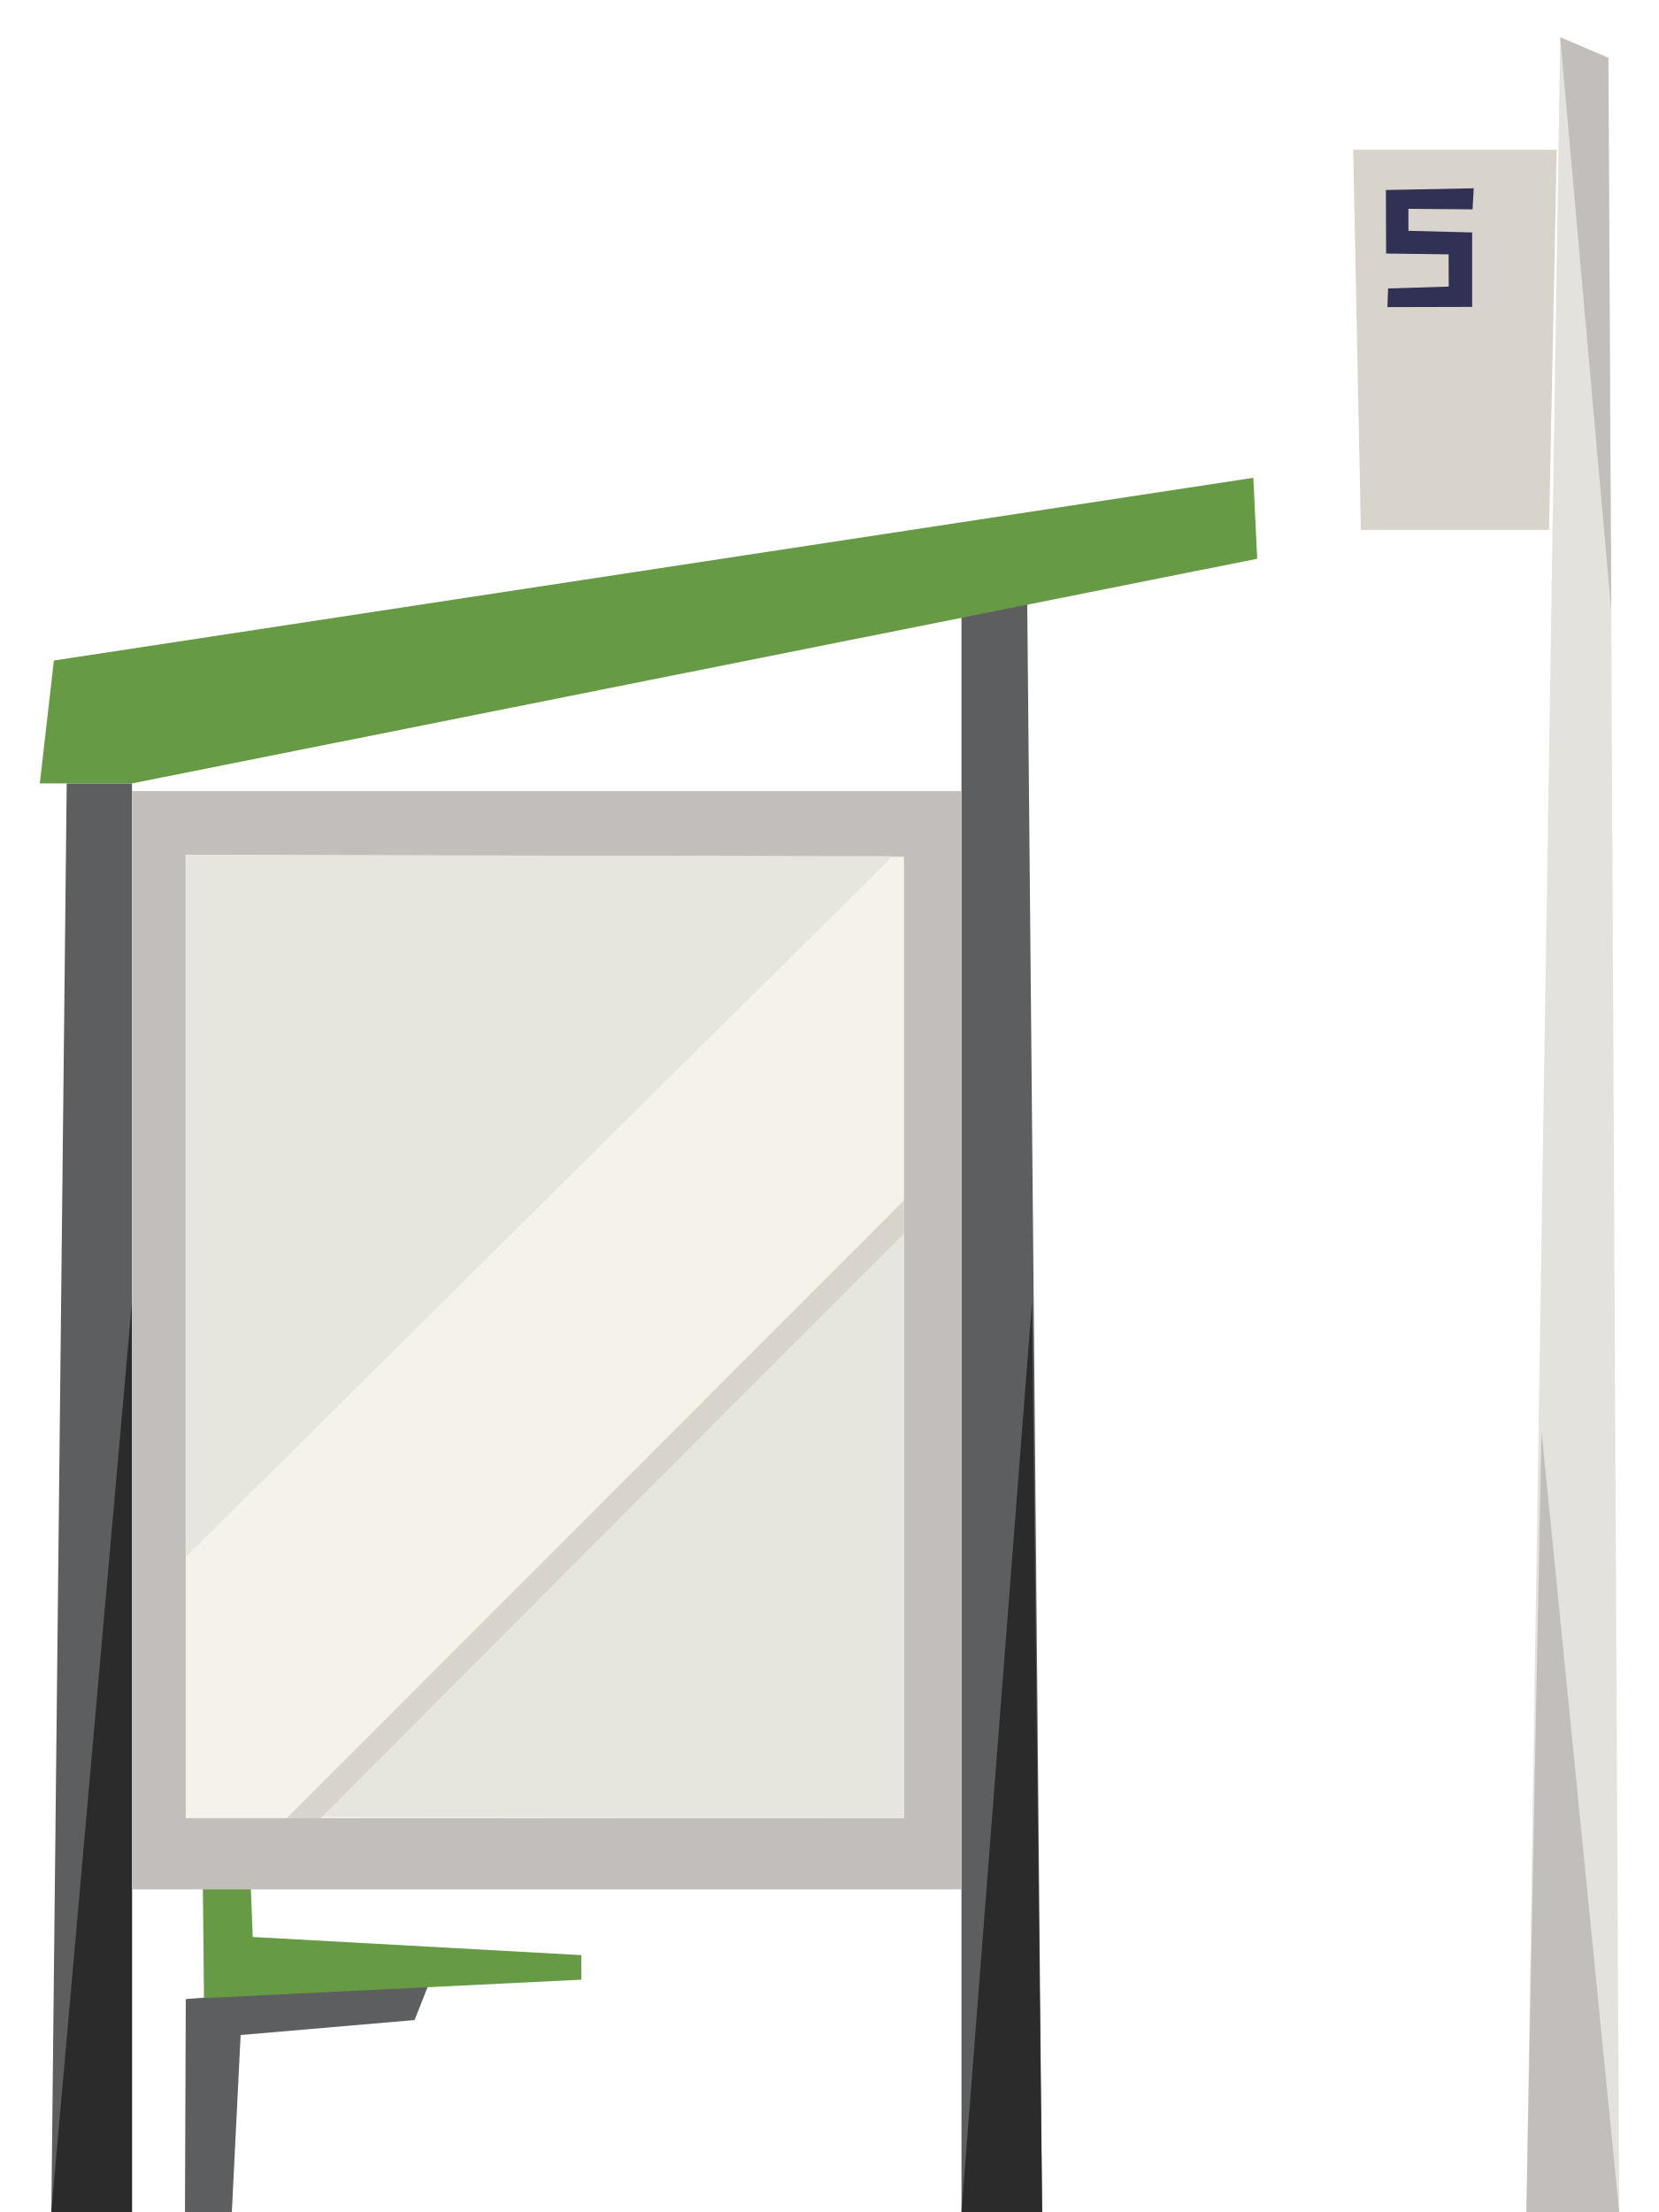
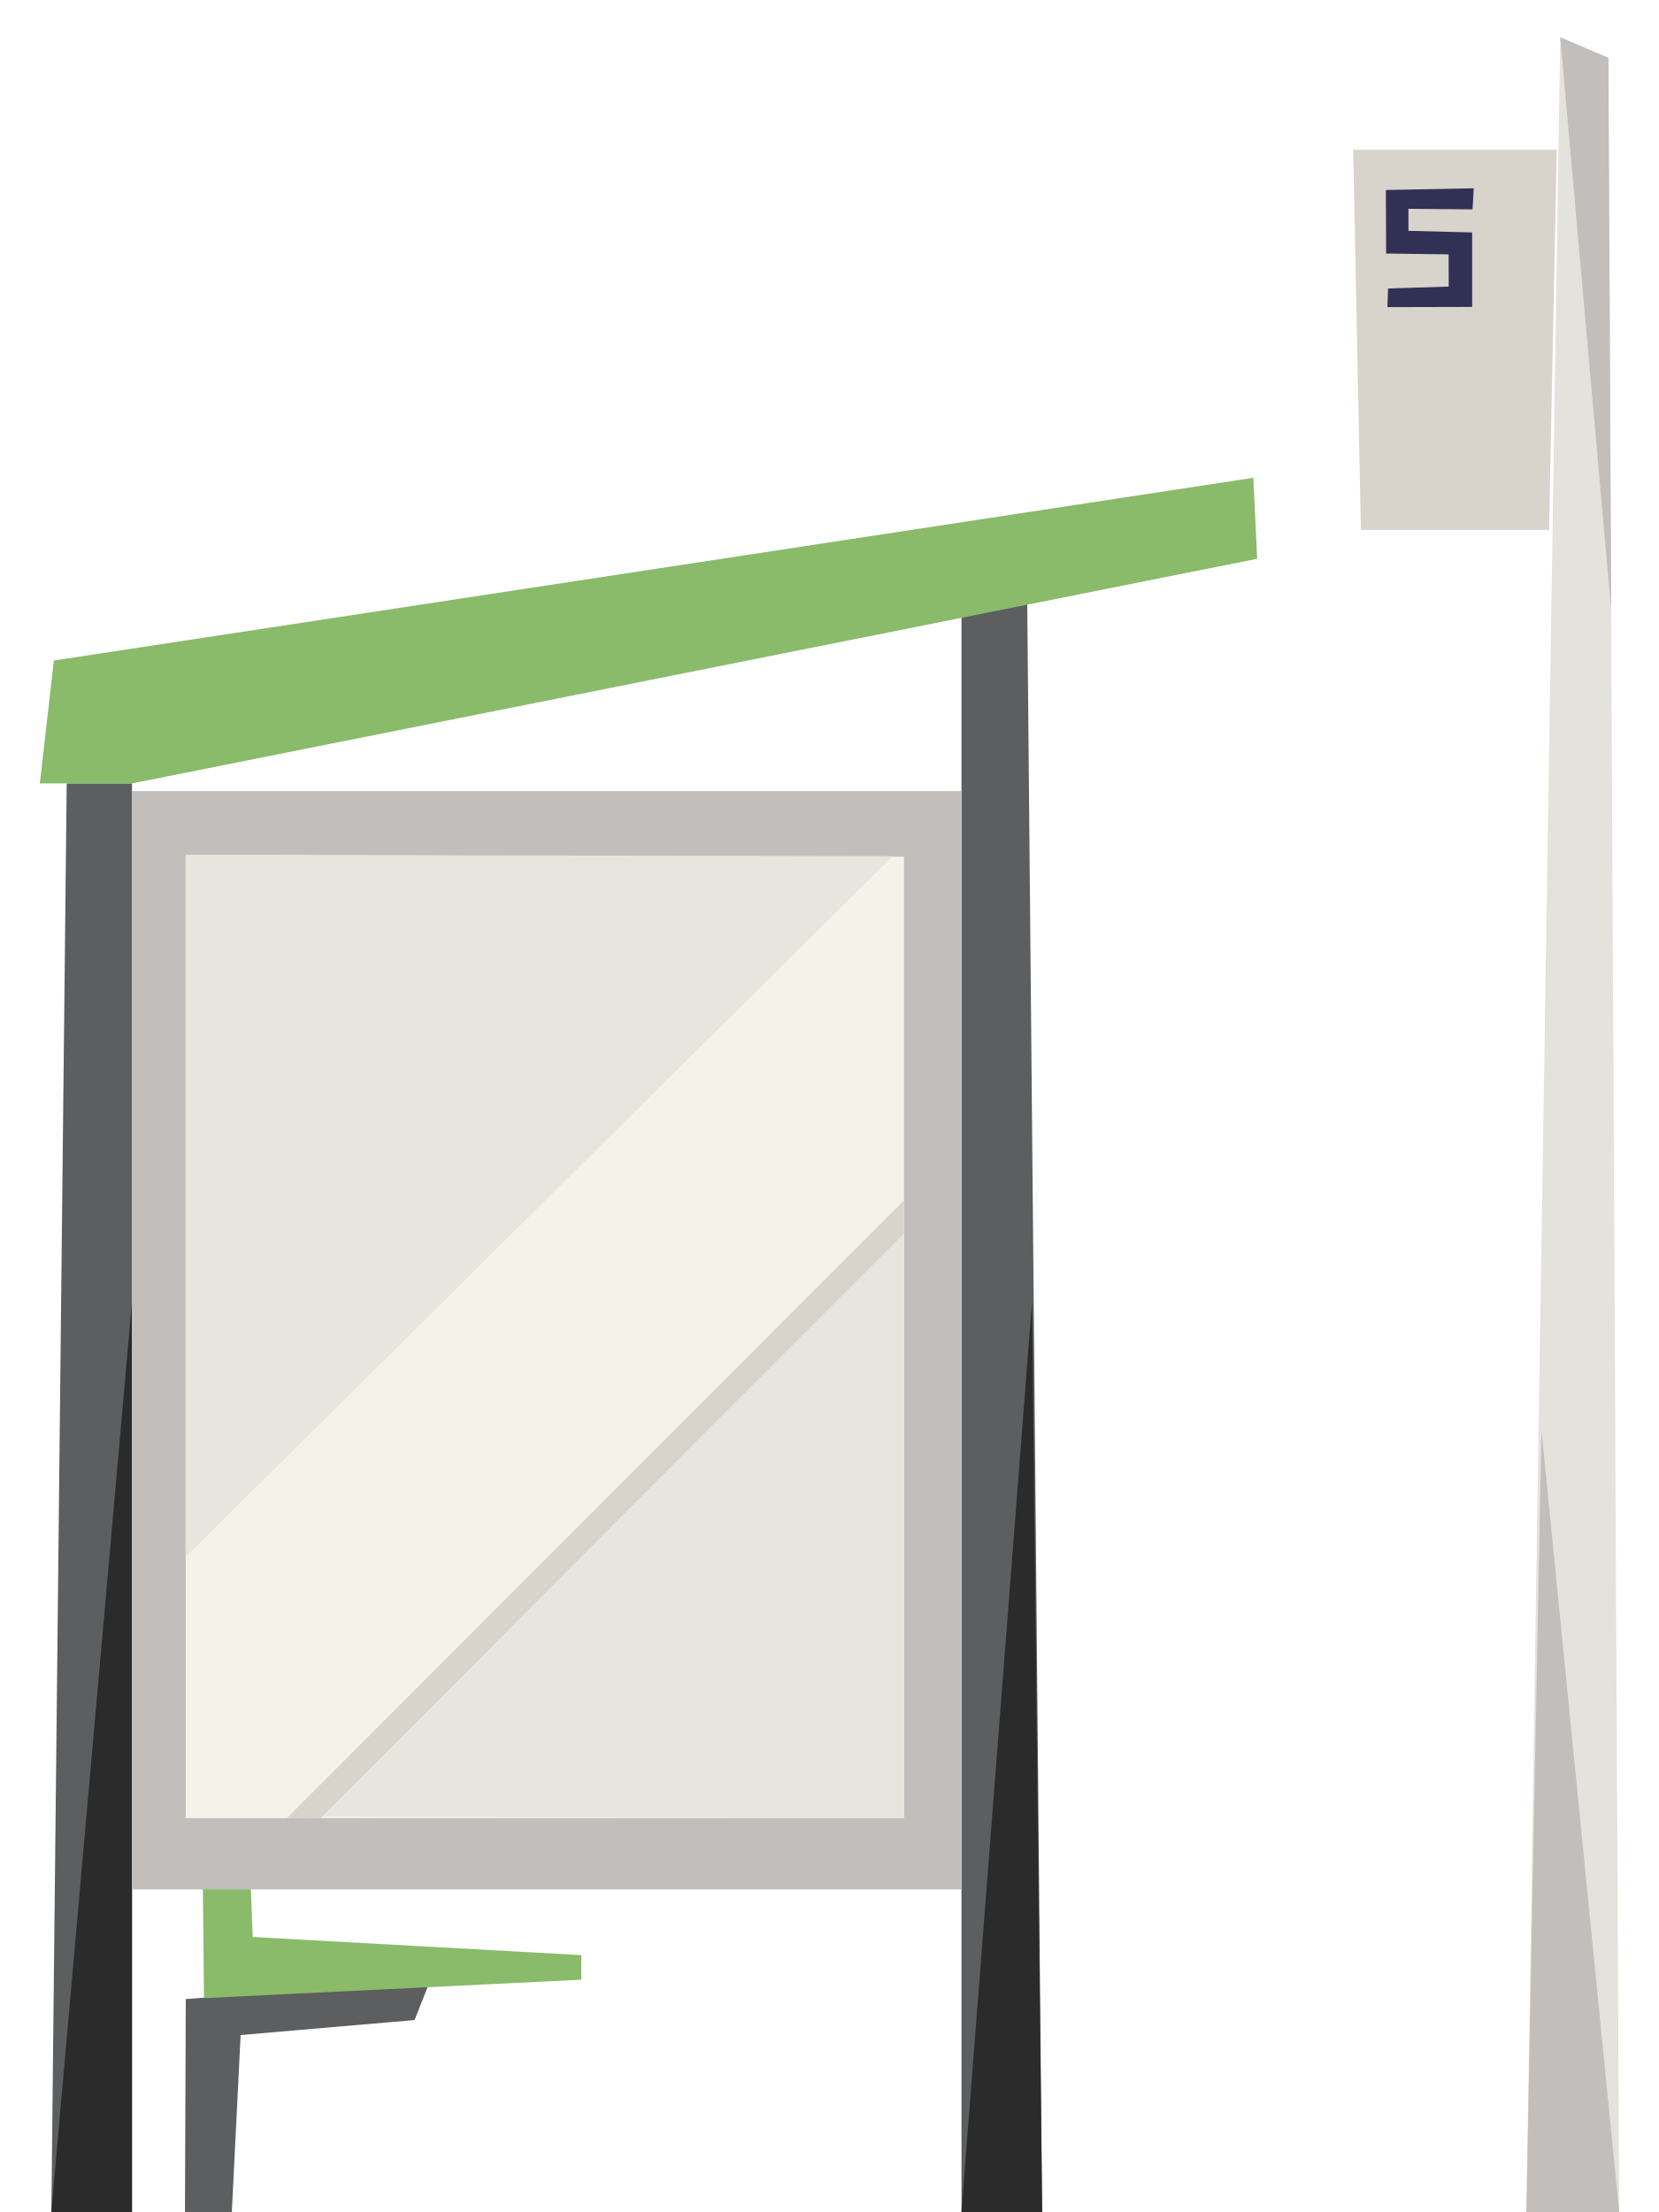
- <svg xmlns="http://www.w3.org/2000/svg" width="216px" height="288px" version="1.1" xml:space="preserve" style="fill-rule:evenodd;clip-rule:evenodd;stroke-linejoin:round;stroke-miterlimit:1.414;">
-   <g>
-     <g id="transit-shelter-02-left" transform="matrix(0.5,0,0,0.5,-18.8154,-12)">
-       <g id="pole">
-         <path d="M459.26,600l-24.163,0l8.815,-566.29l12.539,5.339l2.809,560.951Z" style="fill:#e4e2dc;fill-rule:nonzero;" />
-         <path d="M435.095,600l24.167,0l-20.225,-203.396l-3.942,203.396Z" style="fill:#c1bebb;fill-rule:nonzero;" />
-         <path d="M457.195,183.035l-13.28,-149.325l12.537,5.357l0.743,143.968Z" style="fill:#c1bebb;fill-rule:nonzero;" />
-         <path d="M441,162l-49,0l-2,-99l53,0l-2,99Z" style="fill:#d8d3cb;fill-rule:nonzero;" />
-         <path d="M404.384,84.102l0,-5.731l16.697,0.147l0.303,-5.49l-22.869,0.449l0.057,16.543l16.277,0.211l0.029,8.394l-15.793,0.493l-0.181,4.855l22.076,-0.055l-0.002,-19.39" style="fill:#313156;fill-rule:nonzero;" />
-       </g>
-       <g id="seat">
-         <path d="M85.795,600l0.211,-55.441l63.734,-5.056l-4.156,10.513l-45.293,3.901l-2.291,46.083l-12.205,0Z" style="fill:#5c5e5f;fill-rule:nonzero;" />
-         <path d="M189,539.508l-98.25,4.801l-1.125,-111.7l10.355,5.362l3.455,90.413l85.565,4.725l0,6.399Z" style="fill:#679a45;fill-rule:nonzero;" />
-       </g>
-       <g id="ad-panel">
-         <path d="M72,600l-21,0l4,-372l17,0l0,372Z" style="fill:#5c5e5f;fill-rule:nonzero;" />
-         <path d="M309,600l-21,0l0,-432l17,0l4,432Z" style="fill:#5c5e5f;fill-rule:nonzero;" />
-         <path d="M288,600l21,0l-2.633,-237l-18.367,237Z" style="fill:#2a2b2a;fill-rule:nonzero;" />
-         <path d="M72,600l-21,0l21,-237l0,237Z" style="fill:#2a2b2a;fill-rule:nonzero;" />
-         <rect x="72" y="230" width="216" height="286" style="fill:#c1bebb;fill-rule:nonzero;" />
-         <path d="M85.988,246.602l0,250.834l187.051,0l0,-250.343l-187.051,-0.491Z" style="fill:#f5f3e9;fill-rule:nonzero;" />
-         <path d="M270.101,246.947l-184.112,182.461l0,-182.806l184.112,0.345Z" style="fill:#e7e6de;fill-rule:nonzero;" />
-         <path d="M273.039,497.437l0.01,-152.499l-157.549,152.105l157.539,0.394Z" style="fill:#e7e6de;fill-rule:nonzero;" />
-         <path d="M121.111,497.478l103.005,-103.335l48.923,-48.922l0,-8.636l-160.734,160.86l8.806,0.033Z" style="fill:#d8d3cb;fill-rule:nonzero;" />
-       </g>
-       <g id="roof">
-         <path d="M51.662,196l-3.662,32l24,0l293,-58.5l-1,-21.082l-312.338,47.582Z" style="fill:#679a45;fill-rule:nonzero;" />
-       </g>
+ <svg xmlns="http://www.w3.org/2000/svg" width="100%" height="100%" viewBox="0 0 216 288" version="1.1" xml:space="preserve" style="fill-rule:evenodd;clip-rule:evenodd;stroke-linejoin:round;stroke-miterlimit:1.414;">
+   <g id="transit-shelter-02-left" transform="matrix(0.5,0,0,0.5,-18.8154,-12)">
+     <g id="pole">
+       <path d="M459.26,600L435.097,600L443.912,33.71L456.451,39.049L459.26,600Z" style="fill:rgb(228,226,220);fill-rule:nonzero;" />
+       <path d="M435.095,600L459.262,600L439.037,396.604L435.095,600Z" style="fill:rgb(193,190,187);fill-rule:nonzero;" />
+       <path d="M457.195,183.035L443.915,33.71L456.452,39.067L457.195,183.035Z" style="fill:rgb(193,190,187);fill-rule:nonzero;" />
+       <path d="M441,162L392,162L390,63L443,63L441,162Z" style="fill:rgb(216,211,203);fill-rule:nonzero;" />
+       <path d="M404.384,84.102L404.384,78.371L421.081,78.518L421.384,73.028L398.515,73.477L398.572,90.02L414.849,90.231L414.878,98.625L399.085,99.118L398.904,103.973L420.98,103.918L420.978,84.528" style="fill:rgb(49,49,86);fill-rule:nonzero;" />
+     </g>
+     <g id="seat">
+       <path d="M85.795,600L86.006,544.559L149.74,539.503L145.584,550.016L100.291,553.917L98,600L85.795,600Z" style="fill:rgb(92,94,95);fill-rule:nonzero;" />
+       <path d="M189,539.508L90.75,544.309L89.625,432.609L99.98,437.971L103.435,528.384L189,533.109L189,539.508Z" style="fill:rgb(137,187,106);fill-rule:nonzero;" />
+     </g>
+     <g id="ad-panel">
+       <path d="M72,600L51,600L55,228L72,228L72,600Z" style="fill:rgb(92,94,95);fill-rule:nonzero;" />
+       <path d="M309,600L288,600L288,168L305,168L309,600Z" style="fill:rgb(92,94,95);fill-rule:nonzero;" />
+       <path d="M288,600L309,600L306.367,363L288,600Z" style="fill:rgb(42,43,42);fill-rule:nonzero;" />
+       <path d="M72,600L51,600L72,363L72,600Z" style="fill:rgb(42,43,42);fill-rule:nonzero;" />
+       <rect x="72" y="230" width="216" height="286" style="fill:rgb(193,190,187);fill-rule:nonzero;" />
+       <path d="M85.988,246.602L85.988,497.436L273.039,497.436L273.039,247.093L85.988,246.602Z" style="fill:rgb(245,243,233);fill-rule:nonzero;" />
+       <path d="M270.101,246.947L85.989,429.408L85.989,246.602L270.101,246.947Z" style="fill:rgb(231,230,222);fill-rule:nonzero;" />
+       <path d="M273.039,497.437L273.049,344.938L115.5,497.043L273.039,497.437Z" style="fill:rgb(231,230,222);fill-rule:nonzero;" />
+       <path d="M121.111,497.478L224.116,394.143L273.039,345.221L273.039,336.585L112.305,497.445L121.111,497.478Z" style="fill:rgb(216,211,203);fill-rule:nonzero;" />
+     </g>
+     <g id="roof">
+       <path d="M51.662,196L48,228L72,228L365,169.5L364,148.418L51.662,196Z" style="fill:rgb(137,187,106);fill-rule:nonzero;" />
    </g>
  </g>
</svg>
